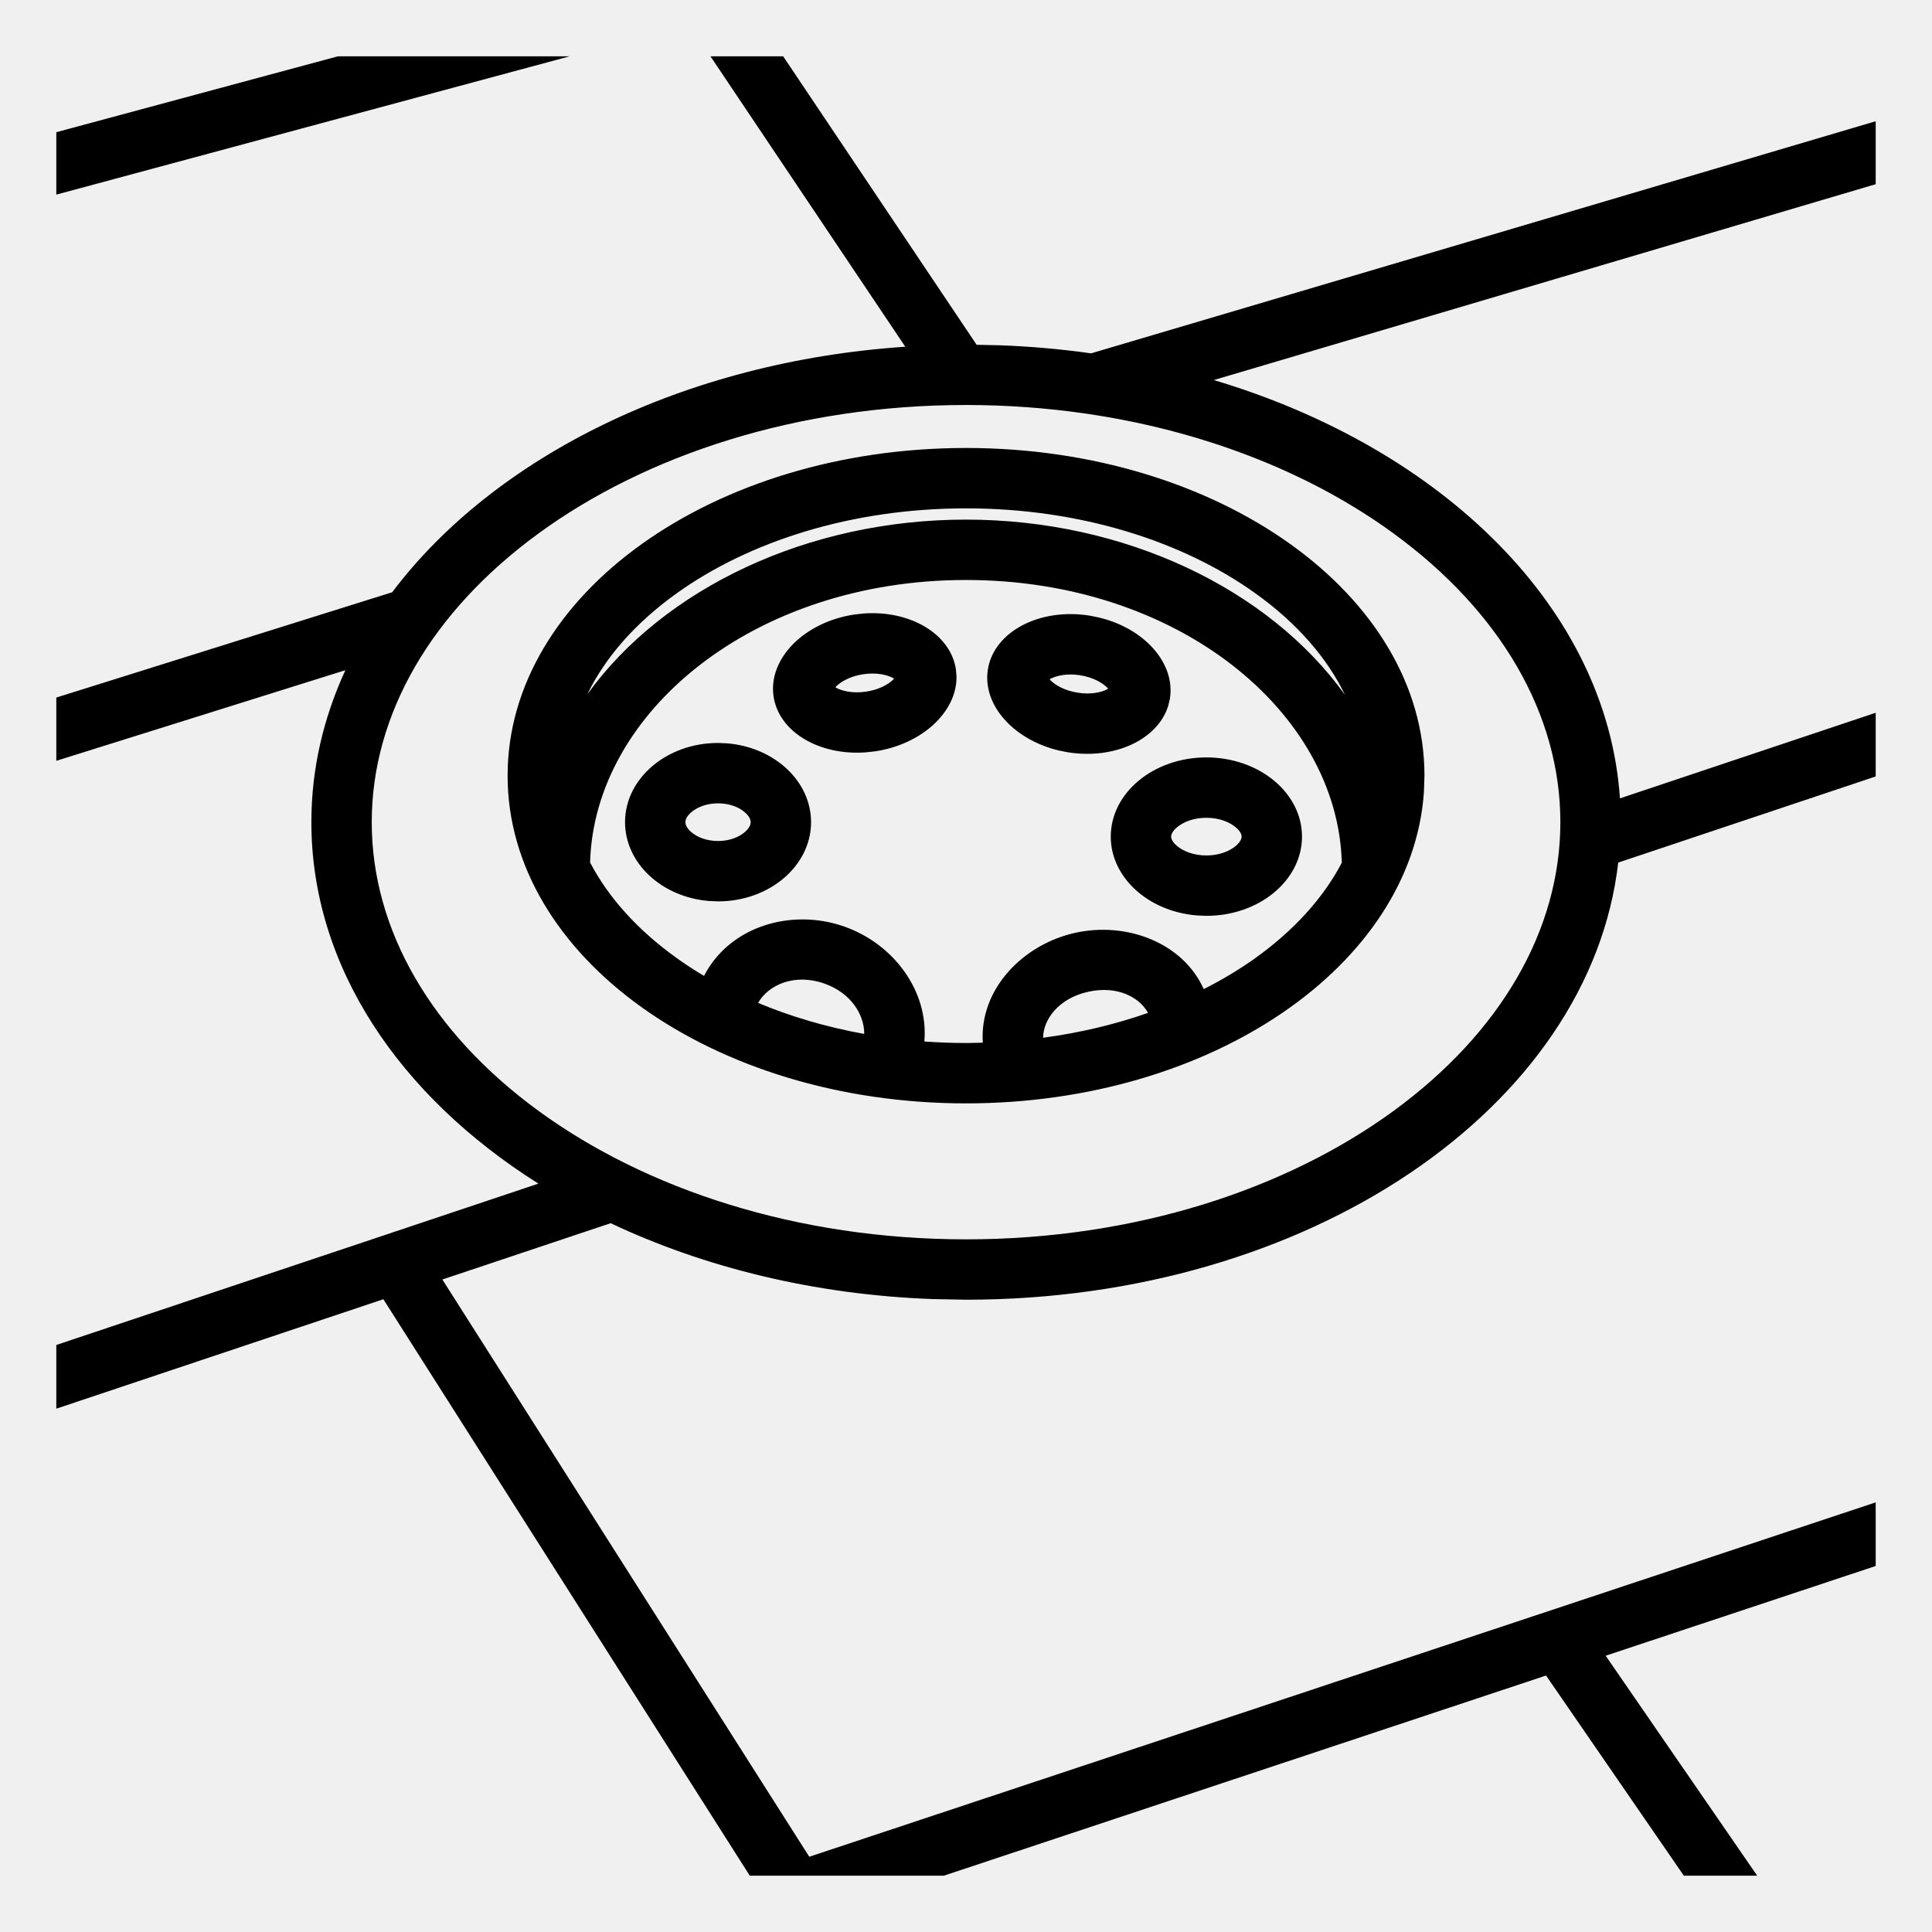
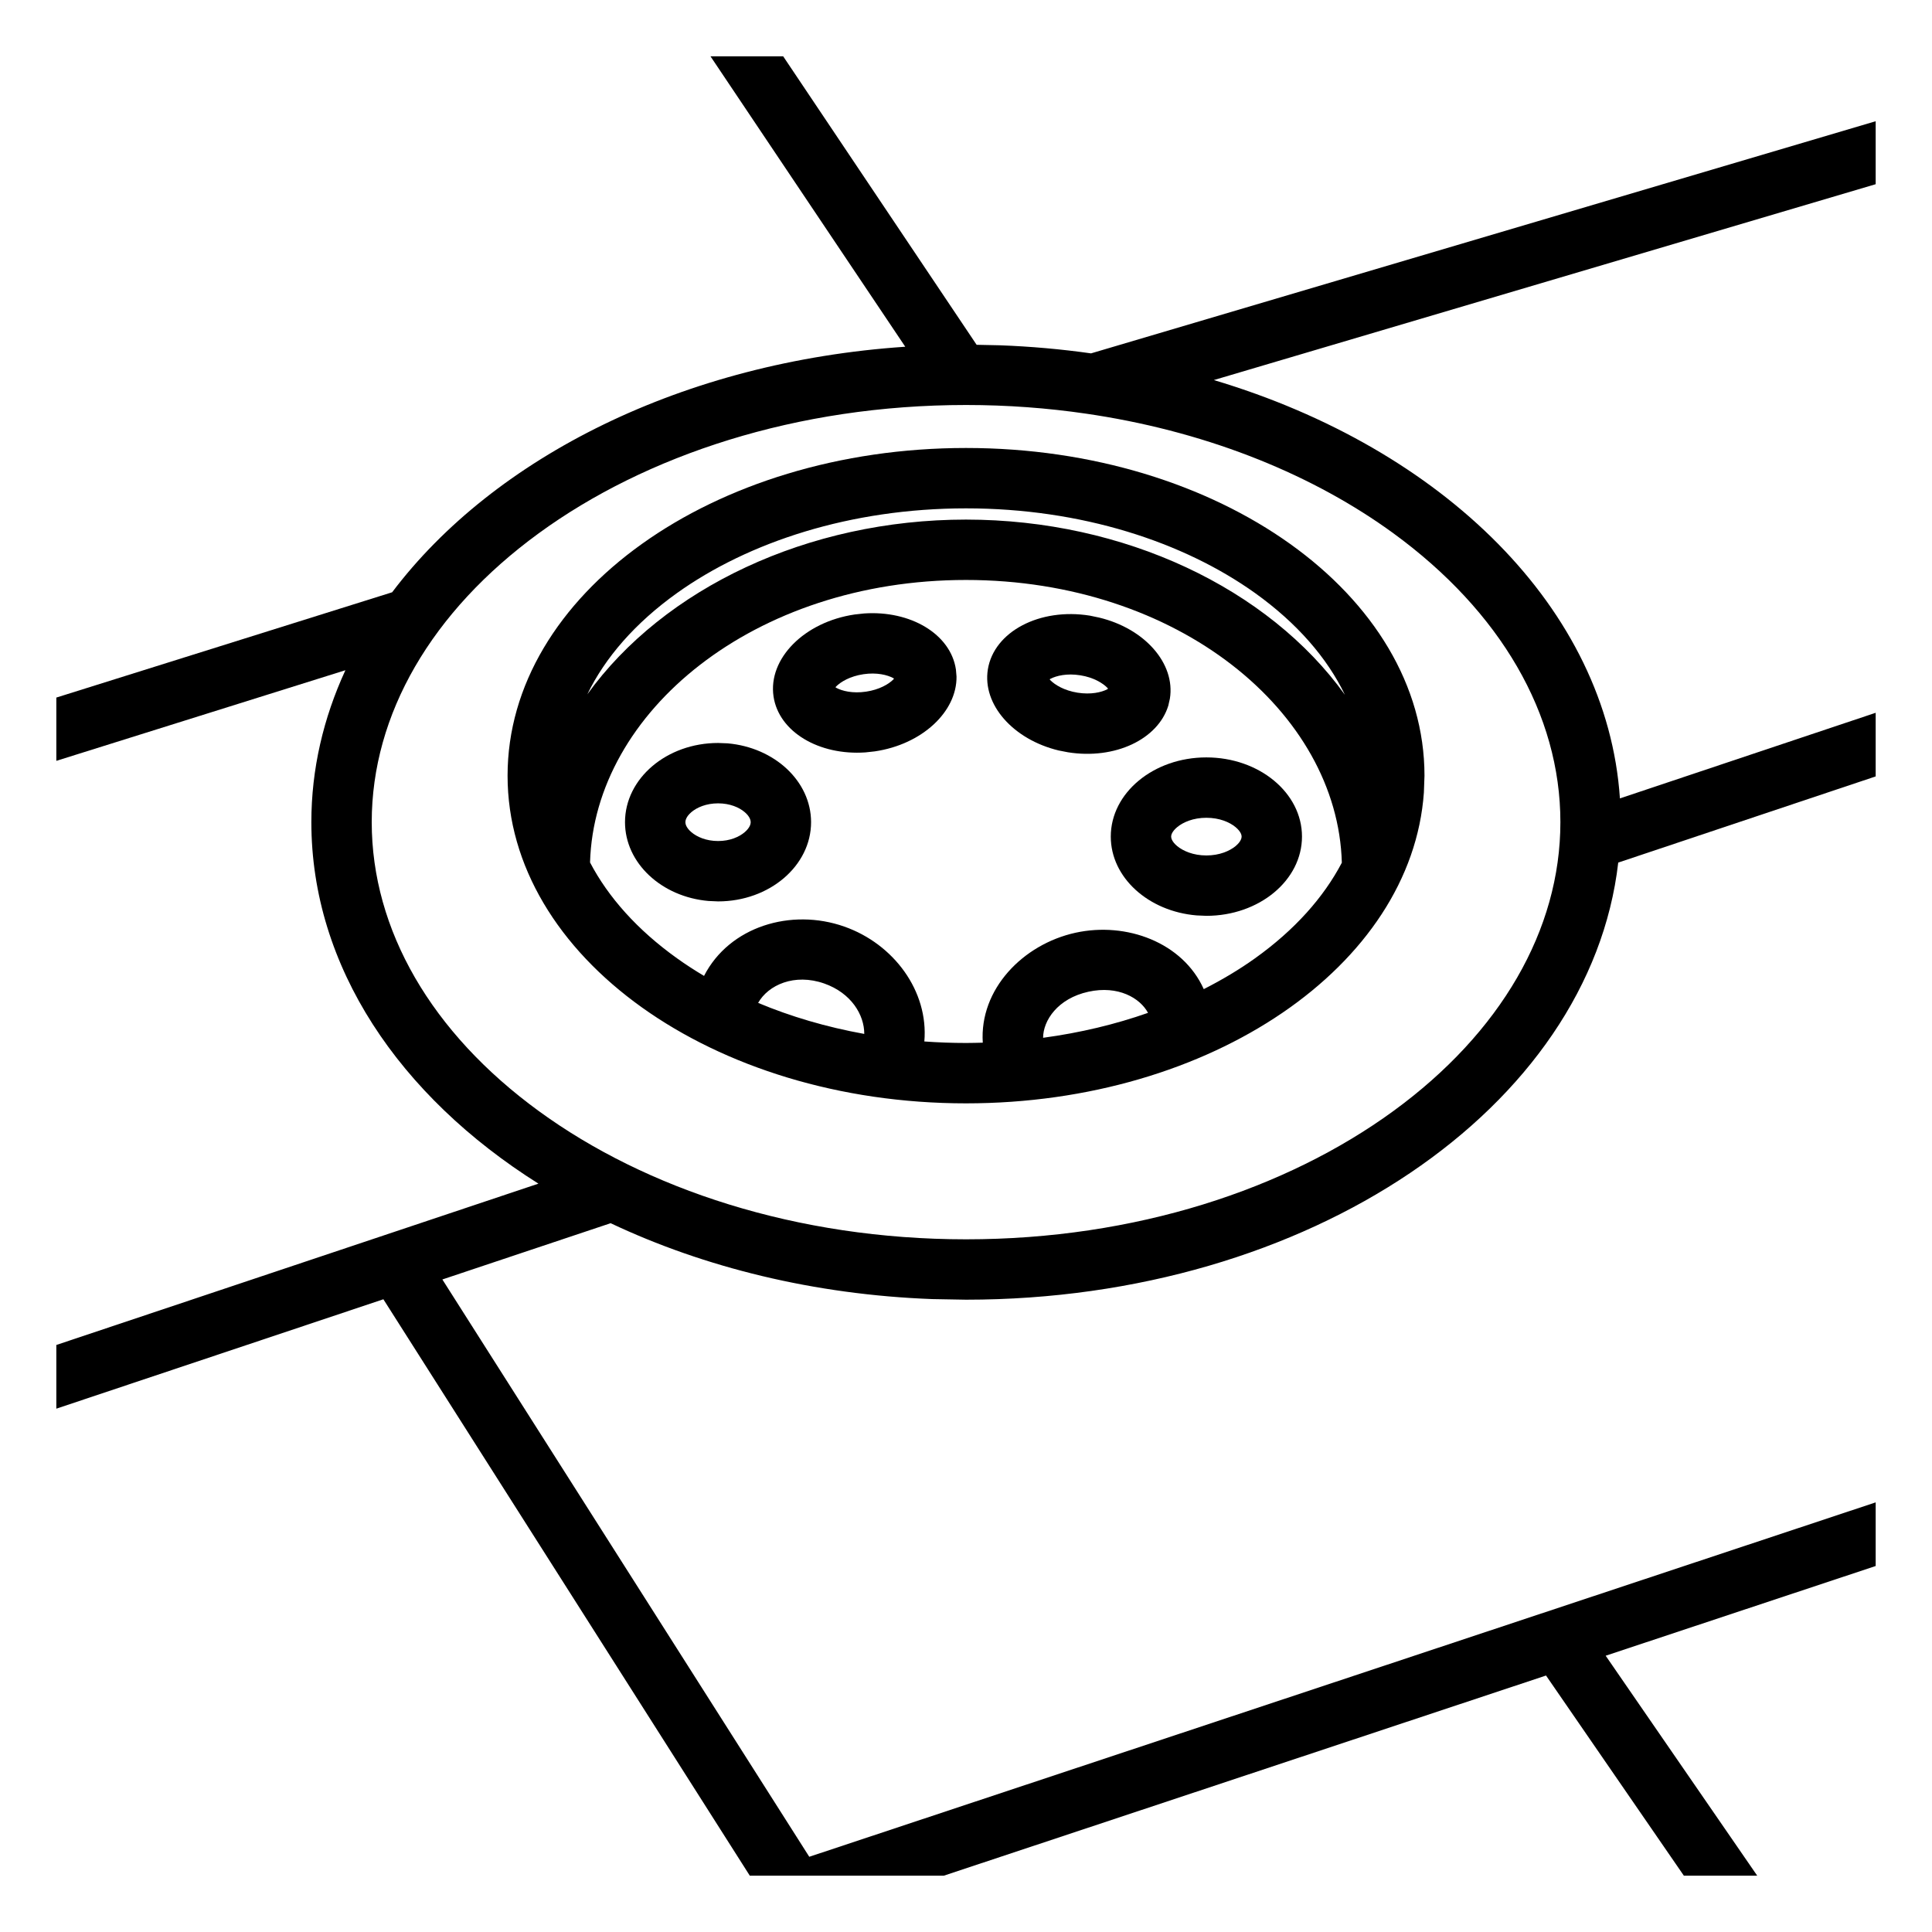
- <svg xmlns="http://www.w3.org/2000/svg" viewBox="0 0 56 56" width="56" height="56" fill="none">
-   <rect id="Icon/Luminaires/334_grunt_vstr 1" width="56" height="56" x="0" y="0" />
-   <path id="Icon" d="M1.632 5.641L1.632 3.832L9.796 1.632L16.514 1.632L1.632 5.641ZM28.308 9.994L28.977 10.008C29.878 10.041 30.762 10.12 31.625 10.242L54.368 3.514L54.368 5.339L35.183 11.016C41.826 12.999 46.585 17.649 46.955 23.141L54.368 20.66L54.368 22.506L46.905 25.002C46.089 32.099 37.941 37.673 28.002 37.673L27.024 37.654C23.597 37.527 20.411 36.735 17.7 35.455L12.822 37.087L23.457 53.819L54.368 43.547L54.368 45.391L46.541 47.992L50.933 54.368L48.807 54.368L44.813 48.566L27.357 54.368L21.733 54.368L11.112 37.659L1.632 40.831L1.632 38.985L15.606 34.308C11.577 31.77 9.025 28.018 9.025 23.83C9.025 22.29 9.374 20.81 10.011 19.426L1.632 22.053L1.632 20.219L11.367 17.167C14.327 13.243 19.82 10.482 26.24 10.05L20.593 1.632L22.7 1.632L28.308 9.994ZM28.002 11.739C23.092 11.739 18.719 13.194 15.615 15.458C12.51 17.723 10.776 20.704 10.775 23.83C10.775 26.957 12.51 29.939 15.615 32.204C18.719 34.468 23.092 35.923 28.002 35.923C32.911 35.923 37.285 34.468 40.388 32.204C43.493 29.939 45.228 26.957 45.228 23.83C45.228 20.704 43.493 17.723 40.388 15.458C38.101 13.789 35.124 12.562 31.751 12.031L31.486 11.99C30.364 11.827 29.199 11.739 28.002 11.739ZM28 12.985C35.339 12.985 41.289 17.238 41.289 22.483L41.272 22.972C40.916 27.991 35.109 31.982 28 31.982C20.662 31.982 14.713 27.729 14.713 22.483C14.713 17.238 20.662 12.985 28 12.985ZM28 14.735C24.654 14.735 21.698 15.707 19.623 17.191C18.412 18.056 17.541 19.06 17.023 20.125C19.242 17.05 23.414 15.061 28 15.061C32.593 15.062 36.768 17.057 38.984 20.139C38.467 19.069 37.594 18.059 36.379 17.191C34.304 15.707 31.346 14.735 28 14.735ZM28 16.811C21.853 16.811 17.226 20.638 17.104 24.999C17.629 26.005 18.473 26.954 19.623 27.776C19.872 27.954 20.133 28.125 20.407 28.287C21.142 26.854 22.931 26.315 24.473 26.857C25.906 27.361 26.919 28.729 26.793 30.188C27.189 30.216 27.592 30.232 28 30.232C28.163 30.232 28.326 30.226 28.487 30.222C28.385 28.673 29.651 27.37 31.175 27.036C32.651 26.713 34.284 27.317 34.891 28.67C35.425 28.399 35.924 28.101 36.379 27.776C37.526 26.956 38.368 26.009 38.893 25.006C38.775 20.642 34.15 16.811 28 16.811ZM27.708 19.405C27.556 18.379 26.39 17.687 25.043 17.782L24.772 17.811C23.313 18.027 22.26 19.091 22.422 20.186C22.574 21.213 23.739 21.903 25.086 21.808L25.358 21.779C26.726 21.577 27.737 20.631 27.725 19.611L27.708 19.405ZM31.591 17.845C30.134 17.611 28.81 18.309 28.634 19.402C28.47 20.427 29.372 21.436 30.685 21.752L30.953 21.805C32.318 22.024 33.567 21.428 33.864 20.451L33.91 20.252C34.075 19.226 33.172 18.215 31.859 17.9L31.591 17.845ZM24.233 19.899C24.367 19.764 24.637 19.6 25.028 19.542C25.419 19.485 25.724 19.564 25.891 19.655C25.899 19.659 25.905 19.665 25.912 19.669C25.906 19.675 25.903 19.686 25.896 19.693C25.762 19.828 25.492 19.99 25.102 20.048C24.712 20.105 24.408 20.028 24.24 19.937C24.232 19.932 24.224 19.924 24.216 19.92C24.222 19.914 24.227 19.906 24.233 19.899ZM30.449 19.675C30.617 19.587 30.923 19.511 31.312 19.573C31.702 19.636 31.969 19.803 32.102 19.94C32.108 19.947 32.112 19.955 32.117 19.961C32.11 19.965 32.104 19.974 32.096 19.978C31.928 20.067 31.621 20.14 31.232 20.077C30.842 20.015 30.575 19.848 30.442 19.711C30.436 19.704 30.43 19.696 30.425 19.689C30.432 19.685 30.441 19.68 30.449 19.675ZM23.509 23.83C23.508 22.642 22.448 21.664 21.089 21.547L20.814 21.535C19.325 21.535 18.118 22.563 18.117 23.83C18.117 25.018 19.177 25.997 20.537 26.115L20.814 26.127C22.302 26.127 23.509 25.098 23.509 23.83ZM34.968 21.954C36.498 21.954 37.739 22.981 37.739 24.249C37.739 25.517 36.498 26.546 34.968 26.546L34.684 26.534C33.286 26.416 32.196 25.437 32.196 24.249C32.196 22.981 33.437 21.954 34.968 21.954ZM20.041 23.54C20.2 23.405 20.468 23.285 20.814 23.285C21.159 23.285 21.426 23.405 21.584 23.54C21.738 23.67 21.758 23.779 21.759 23.83C21.759 23.881 21.739 23.991 21.584 24.122C21.426 24.257 21.159 24.377 20.814 24.377C20.468 24.377 20.2 24.257 20.041 24.122C19.887 23.991 19.867 23.881 19.867 23.83C19.867 23.779 19.888 23.67 20.041 23.54ZM34.968 23.704C34.587 23.704 34.294 23.832 34.123 23.974C33.957 24.111 33.946 24.217 33.946 24.249C33.946 24.281 33.957 24.388 34.123 24.526C34.294 24.667 34.588 24.796 34.968 24.796C35.348 24.796 35.641 24.667 35.812 24.526C35.978 24.388 35.989 24.281 35.989 24.249C35.989 24.217 35.978 24.111 35.812 23.974C35.641 23.832 35.348 23.704 34.968 23.704ZM23.892 28.508C23.027 28.204 22.268 28.549 21.974 29.07C22.914 29.463 23.947 29.77 25.05 29.969C25.053 29.414 24.671 28.782 23.892 28.508ZM31.55 28.745C30.654 28.941 30.236 29.581 30.235 30.08C31.315 29.935 32.335 29.689 33.276 29.359C33.043 28.927 32.412 28.556 31.55 28.745Z" fill="rgb(0,0,0)" fill-rule="evenodd" />
+ <svg xmlns="http://www.w3.org/2000/svg" width="32" height="32" viewBox="0 0 32 32" fill="none">
+   <g clip-path="url(#clip0_356_161)">
+     <rect width="32" height="32" fill="white" />
+     <path fill-rule="evenodd" clip-rule="evenodd" d="M19.981 12.545C20.856 12.545 21.565 13.132 21.565 13.856C21.565 14.581 20.856 15.169 19.981 15.169L19.819 15.162C19.021 15.095 18.398 14.536 18.398 13.856C18.398 13.132 19.107 12.545 19.981 12.545ZM19.981 13.545C19.764 13.545 19.597 13.618 19.499 13.699C19.404 13.778 19.398 13.838 19.398 13.856C19.398 13.875 19.404 13.936 19.499 14.015C19.597 14.095 19.764 14.169 19.981 14.169C20.199 14.169 20.366 14.095 20.464 14.015C20.559 13.936 20.565 13.875 20.565 13.856C20.565 13.838 20.559 13.778 20.464 13.699C20.366 13.618 20.199 13.545 19.981 13.545Z" fill="black" />
+     <path fill-rule="evenodd" clip-rule="evenodd" d="M12.051 12.312C12.827 12.38 13.433 12.938 13.434 13.617C13.434 14.341 12.744 14.93 11.894 14.93L11.735 14.923C10.959 14.856 10.352 14.296 10.352 13.617C10.353 12.893 11.043 12.306 11.894 12.306L12.051 12.312ZM11.894 13.306C11.696 13.306 11.543 13.374 11.452 13.451C11.364 13.526 11.353 13.588 11.352 13.617C11.352 13.646 11.364 13.709 11.452 13.784C11.543 13.861 11.696 13.93 11.894 13.93C12.091 13.93 12.244 13.861 12.334 13.784C12.422 13.709 12.434 13.646 12.434 13.617C12.433 13.588 12.422 13.526 12.334 13.451C12.244 13.374 12.091 13.306 11.894 13.306Z" fill="black" />
+     <path fill-rule="evenodd" clip-rule="evenodd" d="M16.362 11.087C16.463 10.462 17.22 10.063 18.052 10.197L18.205 10.229C18.956 10.409 19.471 10.986 19.377 11.572L19.351 11.687C19.181 12.244 18.468 12.585 17.688 12.46L17.534 12.43C16.784 12.249 16.268 11.672 16.362 11.087ZM17.893 11.185C17.67 11.149 17.496 11.193 17.399 11.243C17.395 11.246 17.39 11.249 17.386 11.251C17.389 11.255 17.392 11.26 17.395 11.264C17.471 11.342 17.624 11.437 17.847 11.473C18.069 11.508 18.244 11.467 18.341 11.416C18.345 11.414 18.349 11.409 18.352 11.406C18.35 11.403 18.347 11.398 18.344 11.395C18.268 11.316 18.115 11.22 17.893 11.185Z" fill="black" />
+     <path fill-rule="evenodd" clip-rule="evenodd" d="M14.31 10.161C15.08 10.107 15.746 10.502 15.833 11.089L15.843 11.206C15.85 11.789 15.272 12.33 14.49 12.445L14.335 12.462C13.565 12.516 12.899 12.122 12.812 11.535C12.72 10.909 13.322 10.301 14.155 10.178L14.31 10.161ZM14.302 11.167C14.079 11.2 13.924 11.294 13.848 11.371C13.844 11.375 13.841 11.379 13.838 11.383C13.842 11.385 13.847 11.39 13.852 11.393C13.947 11.444 14.121 11.489 14.344 11.456C14.567 11.423 14.721 11.33 14.798 11.253C14.802 11.249 14.803 11.243 14.807 11.239C14.803 11.237 14.799 11.234 14.795 11.231C14.699 11.18 14.525 11.134 14.302 11.167Z" fill="black" />
+     <path fill-rule="evenodd" clip-rule="evenodd" d="M16 7.42C20.194 7.42 23.594 9.85 23.594 12.848L23.584 13.127C23.381 15.995 20.062 18.275 16 18.275C11.807 18.275 8.407 15.845 8.407 12.848C8.407 9.85 11.807 7.42 16 7.42ZM16 9.606C12.488 9.606 9.844 11.793 9.773 14.285C10.074 14.86 10.556 15.402 11.213 15.872C11.355 15.974 11.505 16.071 11.661 16.164C12.081 15.345 13.104 15.037 13.984 15.347C14.804 15.635 15.382 16.417 15.31 17.25C15.537 17.266 15.767 17.275 16 17.275C16.093 17.275 16.186 17.272 16.278 17.27C16.22 16.385 16.943 15.64 17.814 15.449C18.658 15.264 19.591 15.61 19.938 16.383C20.243 16.228 20.528 16.058 20.788 15.872C21.444 15.403 21.924 14.863 22.225 14.289C22.157 11.796 19.514 9.607 16 9.606ZM18.028 16.426C17.517 16.538 17.278 16.904 17.277 17.189C17.894 17.106 18.477 16.965 19.015 16.776C18.882 16.53 18.521 16.318 18.028 16.426ZM13.652 16.29C13.159 16.117 12.725 16.314 12.557 16.611C13.094 16.836 13.684 17.011 14.315 17.125C14.316 16.808 14.098 16.447 13.652 16.29ZM16 8.42C14.088 8.42 12.399 8.976 11.213 9.823C10.521 10.318 10.023 10.891 9.728 11.5C10.995 9.743 13.379 8.606 16 8.606C18.624 8.607 21.01 9.747 22.276 11.508C21.981 10.896 21.482 10.32 20.788 9.823C19.602 8.976 17.912 8.42 16 8.42Z" fill="black" />
+     <path fill-rule="evenodd" clip-rule="evenodd" d="M16.176 5.711L16.559 5.719C17.073 5.738 17.578 5.783 18.071 5.853L31.067 2.008V3.051L20.105 6.295C23.901 7.428 26.62 10.085 26.831 13.224L31.067 11.806V12.86L26.803 14.287C26.337 18.342 21.68 21.527 16.001 21.527L15.442 21.517C13.484 21.444 11.663 20.992 10.114 20.26L7.327 21.192L13.404 30.754L31.067 24.884V25.938L26.595 27.424L29.105 31.067H27.89L25.607 27.752L15.633 31.067H12.419L6.35 21.52L0.933 23.332V22.277L8.918 19.605C6.615 18.154 5.157 16.011 5.157 13.617C5.157 12.737 5.357 11.891 5.721 11.101L0.933 12.602V11.554L6.495 9.81C8.187 7.568 11.326 5.99 14.994 5.743L11.768 0.933H12.972L16.176 5.711ZM16.001 6.708C13.196 6.708 10.697 7.539 8.923 8.833C7.149 10.127 6.157 11.831 6.157 13.617C6.157 15.404 7.148 17.108 8.923 18.402C10.697 19.696 13.196 20.527 16.001 20.527C18.806 20.527 21.305 19.696 23.079 18.402C24.853 17.108 25.845 15.404 25.845 13.617C25.845 11.831 24.853 10.127 23.079 8.833C21.772 7.88 20.071 7.179 18.144 6.875L17.992 6.852C17.351 6.758 16.685 6.708 16.001 6.708Z" fill="black" />
+   </g>
+   <defs>
+     <clipPath id="clip0_356_161">
+       <rect width="32" height="32" fill="white" />
+     </clipPath>
+   </defs>
</svg>
